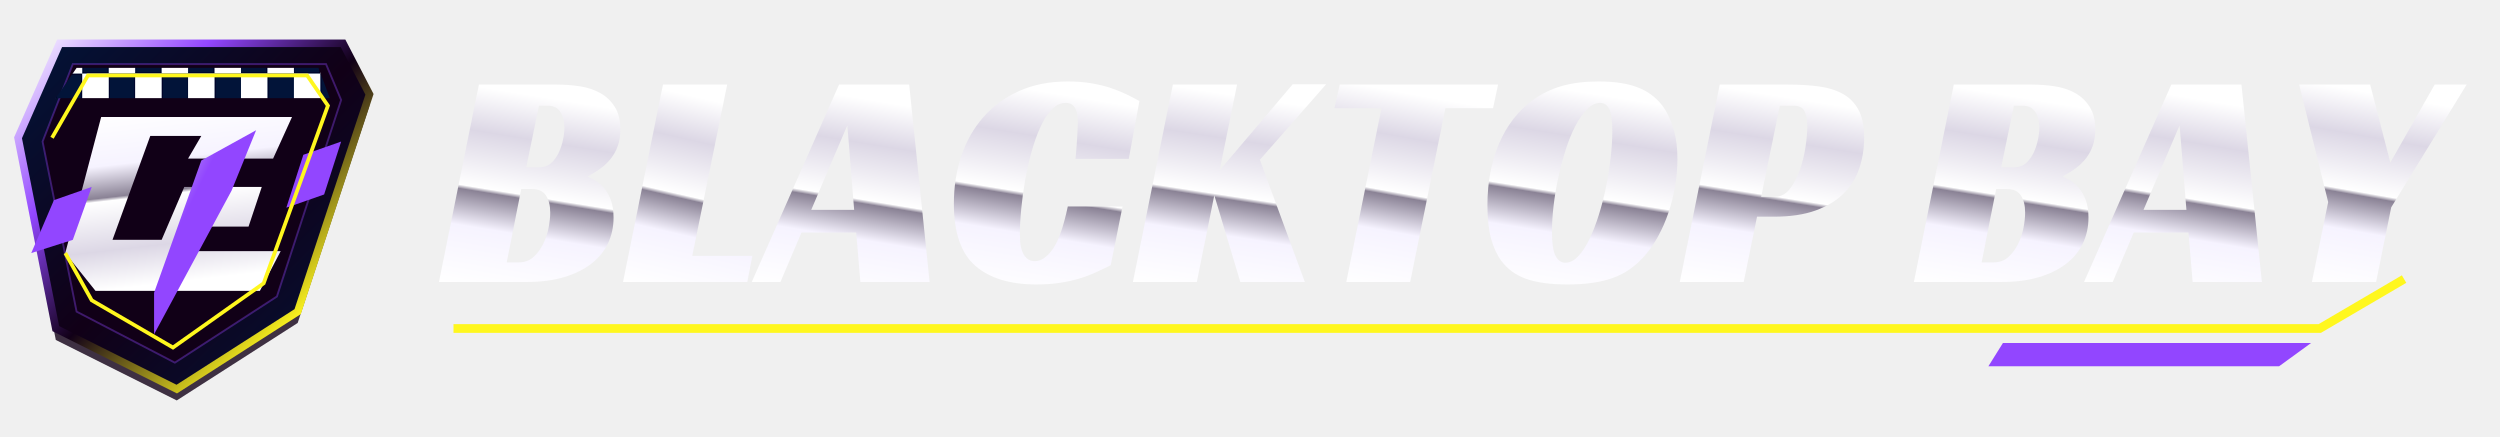
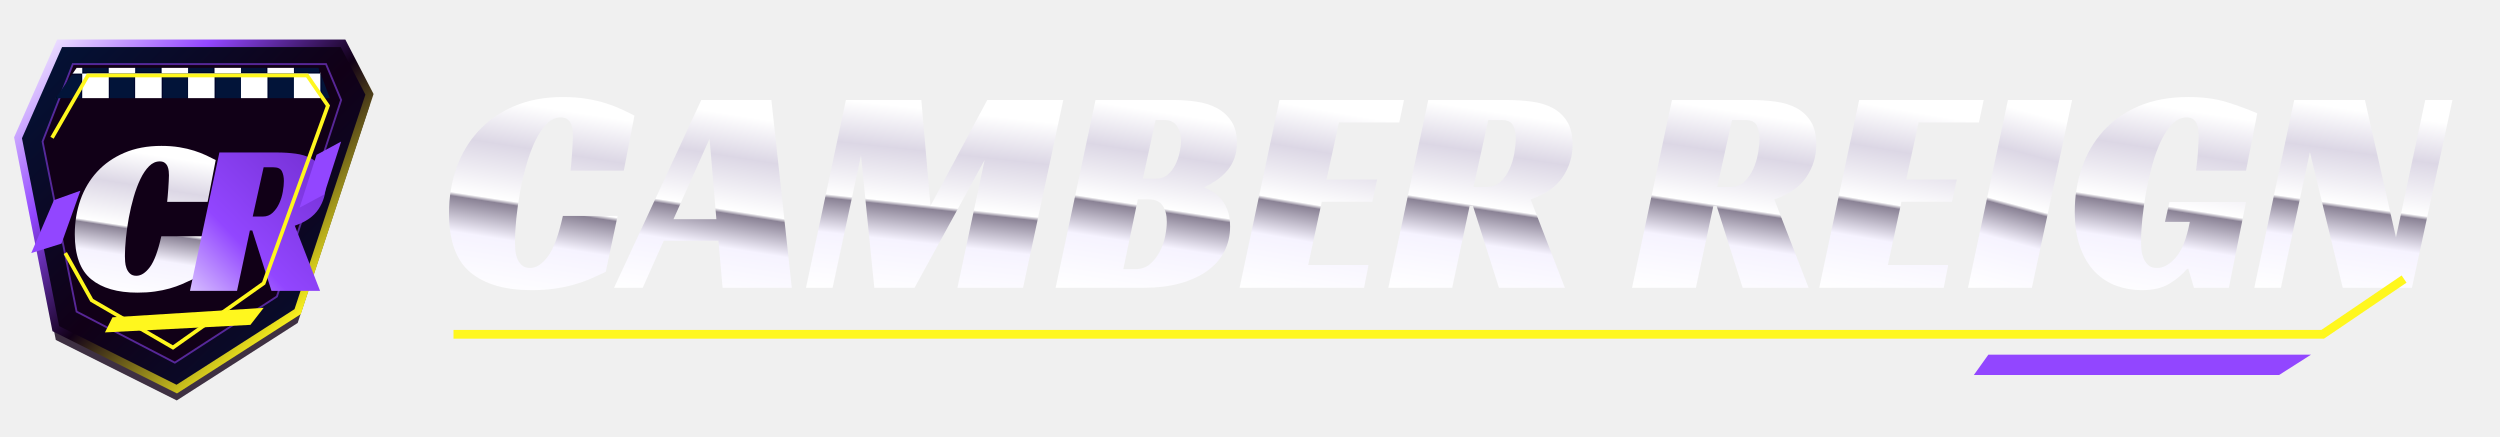
- <svg xmlns="http://www.w3.org/2000/svg" viewBox="0 0 860 150" role="img" aria-label="Blacktop Bay">
+ <svg xmlns="http://www.w3.org/2000/svg" viewBox="0 0 860 150" role="img" aria-label="Camber Reign">
  <defs>
-     <linearGradient id="chrome" x1="0" y1="0" x2="0.15" y2="1" gradientUnits="objectBoundingBox">
+     <linearGradient id="chrome" x1="0" y1="0" x2="0.15" y2="1">
      <stop stop-color="#FFFFFF" />
-       <stop offset=".3" stop-color="#F6F3FF" />
+       <stop offset=".30" stop-color="#F6F3FF" />
      <stop offset=".48" stop-color="#8A8295" />
-       <stop offset=".5" stop-color="#FFFFFF" />
+       <stop offset=".50" stop-color="#FFFFFF" />
      <stop offset=".78" stop-color="#DCD7E5" />
      <stop offset="1" stop-color="#FFFFFF" />
    </linearGradient>
-     <linearGradient id="cyan" x1="0" y1="0" x2="1" y2="1">
-       <stop stop-color="#DCD7E5" />
+     <linearGradient id="violet" x1="0" y1="0" x2="1" y2="1">
+       <stop stop-color="#D6BDFF" />
      <stop offset=".36" stop-color="#9246FF" />
-       <stop offset="1" stop-color="#9246FF" />
+       <stop offset="1" stop-color="#7430D3" />
    </linearGradient>
    <linearGradient id="dark" x1="0" y1="0" x2="1" y2="1">
      <stop stop-color="#021439" />
      <stop offset=".5" stop-color="#110017" />
      <stop offset="1" stop-color="#021439" />
    </linearGradient>
    <linearGradient id="edge" x1="0" y1="0" x2="1" y2="1">
      <stop stop-color="#FFFFFF" />
      <stop offset=".27" stop-color="#9246FF" />
      <stop offset=".5" stop-color="#110017" />
      <stop offset=".8" stop-color="#FFF71E" />
      <stop offset="1" stop-color="#9246FF" />
    </linearGradient>
    <pattern id="check" width="28" height="28" patternUnits="userSpaceOnUse">
      <path d="M0 0h14v14H0zm14 14h14v14H14z" fill="#FFFFFF" />
      <path d="M14 0h14v14H14zM0 14h14v14H0z" fill="#021439" />
    </pattern>
-     <filter id="glow">
-       <feGaussianBlur stdDeviation="3" />
-     </filter>
  </defs>
  <g class="emblem" transform="translate(1 -2) scale(.65)">
-     <path d="M30 26 180 26 194 53 156 168 92 209 28 177 8 76Z" fill="#110017" opacity=".8" transform="translate(0 6)" />
-     <path class="shield" d="M30 26 180 26 194 53 156 168 92 209 28 177 8 76Z" fill="url(#dark)" stroke="url(#edge)" stroke-width="4" />
-     <path d="m37 37 134 0 8 19-34 104-54 35-52-27-18-90Z" fill="#110017" stroke="#9246FF" stroke-opacity=".36" />
+     <path d="M30 26H180l14 27-38 115-64 41-64-32L8 76Z" fill="#110017" opacity=".8" transform="translate(0 6)" />
+     <path class="shield" d="M30 26H180l14 27-38 115-64 41-64-32L8 76Z" fill="url(#dark)" stroke="url(#edge)" stroke-width="4" />
+     <path d="M37 37H171l8 19-34 104-54 35-52-27-18-90Z" fill="#110017" stroke="#9246FF" stroke-opacity=".55" />
    <path d="M39 39h128l6 16H28Z" fill="url(#check)" />
-     <path d="M52 65 153 65 143 87 98 87 105 75 78 75 58 130 84 130 96 102 137 102 130 123 106 123 102 136 147 136 136 157 49 157 33 137Z" fill="url(#chrome)" />
-     <path class="apex" d="m105 88 29-16-13 32-41 76 0-22 25-70Z" fill="url(#cyan)" />
-     <path d="m27 109 20-7-10 28-22 7Zm132-24 20-7-9 28-20 7Z" fill="#9246FF" />
+     <g class="monogram-c" fill="url(#chrome)" transform="translate(34,157) scale(0.1189358,-0.1189358)">
+       <path transform="translate(0,0)" d="M564 54Q539 42 512.5 30.5Q486 19 456.0 10.5Q426 2 390.5 -3.0Q355 -8 313 -8Q179 -8 106.5 52.0Q34 112 34 252Q34 333 59.0 404.5Q84 476 133.0 529.5Q182 583 254.0 614.0Q326 645 419 645Q463 645 499.5 639.0Q536 633 565.5 623.5Q595 614 618.5 603.0Q642 592 661 582L625 396H445Q446 406 447.5 422.0Q449 438 450.0 454.5Q451 471 452.0 487.0Q453 503 453 514Q453 522 452.0 532.5Q451 543 447.0 553.0Q443 563 434.5 569.5Q426 576 412 576Q386 576 364.5 554.5Q343 533 326.0 497.5Q309 462 296.0 417.0Q283 372 274.5 325.5Q266 279 261.5 234.0Q257 189 257 155Q257 145 258.0 130.0Q259 115 264.0 101.0Q269 87 279.5 77.0Q290 67 308 67Q339 67 368.0 105.5Q397 144 419 243H604Z" />
+     </g>
+     <g class="monogram-r" fill="url(#violet)" transform="translate(99,157) scale(0.1153239,-0.1153239)">
+       <path transform="translate(0,0)" d="M623 484Q623 425 590.0 375.0Q557 325 481 299L597 0H374L286 277H275L216 0H0L135 635H398Q444 635 485.0 629.5Q526 624 556.5 607.5Q587 591 605.0 561.5Q623 532 623 484ZM335 341Q361 341 379.5 358.5Q398 376 409.5 401.0Q421 426 426.0 454.5Q431 483 431 504Q431 530 422.0 548.5Q413 567 383 567H338L288 341Z" />
+     </g>
+     <path class="apex" d="m58 171 80-5-7 9-77 4Z" fill="#FFF71E" />
+     <path d="m27 109 14-5-10 28-16 5Zm139-24 13-7-9 28-13 7Z" fill="#9246FF" />
    <path class="road-trace" d="M26 76 45 43h116l11 16-34 94-48 34-43-25-14-25" fill="none" stroke="#FFF71E" stroke-width="2" />
  </g>
-   <g class="" fill="url(#chrome)" transform="translate(151,97) scale(0.1017999,-0.1069444)">
-     <path transform="translate(0,0)" d="M613 490Q613 461 604.5 438.0Q596 415 581.0 397.0Q566 379 546.0 365.0Q526 351 502 339Q513 335 528.0 326.5Q543 318 557.0 303.0Q571 288 580.5 264.5Q590 241 590 207Q590 162 571.0 124.0Q552 86 514.5 58.5Q477 31 422.5 15.5Q368 0 297 0H0L135 635H398Q437 635 475.5 629.5Q514 624 544.5 608.0Q575 592 594.0 563.5Q613 535 613 490ZM341 369Q363 369 378.5 382.0Q394 395 404.0 414.5Q414 434 419.0 456.5Q424 479 424 497Q424 526 410.5 546.5Q397 567 368 567H338L295 369ZM269 63Q299 63 319.0 80.0Q339 97 352.0 122.0Q365 147 370.5 174.5Q376 202 376 223Q376 258 361.5 278.5Q347 299 315 299H278L229 63Z" />
-     <path transform="translate(622,0)" d="M135 635H352L234 84H437L420 0H0Z" />
-     <path transform="translate(1104,0)" d="M554 0H320L306 159H121L50 0H-47L248 635H485ZM154 232H299L276 504Z" />
-     <path transform="translate(1706,0)" d="M564 54Q539 42 512.5 30.5Q486 19 456.0 10.5Q426 2 390.5 -3.0Q355 -8 313 -8Q179 -8 106.5 52.0Q34 112 34 252Q34 333 59.0 404.5Q84 476 133.0 529.5Q182 583 254.0 614.0Q326 645 419 645Q463 645 499.5 639.0Q536 633 565.5 623.5Q595 614 618.5 603.0Q642 592 661 582L625 396H445Q446 406 447.5 422.0Q449 438 450.0 454.5Q451 471 452.0 487.0Q453 503 453 514Q453 522 452.0 532.5Q451 543 447.0 553.0Q443 563 434.5 569.5Q426 576 412 576Q386 576 364.5 554.5Q343 533 326.0 497.5Q309 462 296.0 417.0Q283 372 274.5 325.5Q266 279 261.5 234.0Q257 189 257 155Q257 145 258.0 130.0Q259 115 264.0 101.0Q269 87 279.5 77.0Q290 67 308 67Q339 67 368.0 105.5Q397 144 419 243H604Z" />
-     <path transform="translate(2345,0)" d="M293 359 540 636H653L429 393L581 0H363L275 279L216 0H0L135 635H352Z" />
-     <path transform="translate(2953,0)" d="M609 559H448L329 0H113L232 559H73L91 635H626Z" />
-     <path transform="translate(3508,0)" d="M411 645Q497 645 550.5 623.0Q604 601 635 555Q655 524 666.0 485.0Q677 446 677 395Q677 351 669.0 307.0Q661 263 646.5 222.5Q632 182 611.5 146.5Q591 111 566 84Q519 33 457.5 12.5Q396 -8 306 -8Q219 -8 166.0 10.0Q113 28 82 68Q60 96 47.5 139.0Q35 182 35 247Q35 358 74.5 445.5Q114 533 187 584Q231 615 285.0 630.0Q339 645 411 645ZM298 62Q321 62 341.5 82.5Q362 103 379.5 137.5Q397 172 411.5 216.0Q426 260 436.0 307.0Q446 354 451.5 400.5Q457 447 457 485Q457 537 446.5 556.5Q436 576 416 576Q393 576 372.0 556.0Q351 536 332.5 502.5Q314 469 299.5 425.5Q285 382 274.5 336.0Q264 290 258.5 245.0Q253 200 253 162Q253 105 265.5 83.5Q278 62 298 62Z" />
-     <path transform="translate(4193,0)" d="M321 274Q351 274 371.5 299.0Q392 324 405.5 360.0Q419 396 425.0 435.0Q431 474 431 503Q431 530 422.0 548.5Q413 567 383 567H338L275 274ZM261 210 216 0H0L135 635H366Q423 635 470.0 629.0Q517 623 551.0 605.0Q585 587 604.0 553.5Q623 520 623 464Q623 412 606.5 365.5Q590 319 553.5 284.5Q517 250 459.0 230.0Q401 210 318 210Z" />
-     <path transform="translate(4793,0)" d="" />
-     <path transform="translate(4984,0)" d="M613 490Q613 461 604.5 438.0Q596 415 581.0 397.0Q566 379 546.0 365.0Q526 351 502 339Q513 335 528.0 326.5Q543 318 557.0 303.0Q571 288 580.5 264.5Q590 241 590 207Q590 162 571.0 124.0Q552 86 514.5 58.5Q477 31 422.5 15.5Q368 0 297 0H0L135 635H398Q437 635 475.5 629.5Q514 624 544.5 608.0Q575 592 594.0 563.5Q613 535 613 490ZM341 369Q363 369 378.5 382.0Q394 395 404.0 414.5Q414 434 419.0 456.5Q424 479 424 497Q424 526 410.5 546.5Q397 567 368 567H338L295 369ZM269 63Q299 63 319.0 80.0Q339 97 352.0 122.0Q365 147 370.5 174.5Q376 202 376 223Q376 258 361.5 278.5Q347 299 315 299H278L229 63Z" />
-     <path transform="translate(5606,0)" d="M554 0H320L306 159H121L50 0H-47L248 635H485ZM154 232H299L276 504Z" />
-     <path transform="translate(6208,0)" d="M389 240 338 0H121L176 257L78 635H318L386 384L536 635H644Z" />
+   <g class="" fill="url(#chrome)" transform="translate(151,99) scale(0.1017399,-0.1017399)">
+     <path transform="translate(0,0)" d="M564 54Q539 42 512.5 30.5Q486 19 456.0 10.5Q426 2 390.5 -3.0Q355 -8 313 -8Q179 -8 106.5 52.0Q34 112 34 252Q34 333 59.0 404.5Q84 476 133.0 529.5Q182 583 254.0 614.0Q326 645 419 645Q463 645 499.5 639.0Q536 633 565.5 623.5Q595 614 618.5 603.0Q642 592 661 582L625 396H445Q446 406 447.5 422.0Q449 438 450.0 454.5Q451 471 452.0 487.0Q453 503 453 514Q453 522 452.0 532.5Q451 543 447.0 553.0Q443 563 434.5 569.5Q426 576 412 576Q386 576 364.5 554.5Q343 533 326.0 497.5Q309 462 296.0 417.0Q283 372 274.5 325.5Q266 279 261.5 234.0Q257 189 257 155Q257 145 258.0 130.0Q259 115 264.0 101.0Q269 87 279.5 77.0Q290 67 308 67Q339 67 368.0 105.5Q397 144 419 243H604Z" />
+     <path transform="translate(639,0)" d="M554 0H320L306 159H121L50 0H-47L248 635H485ZM154 232H299L276 504Z" />
+     <path transform="translate(1241,0)" d="M734 0H512L604 432L367 0H231L186 447L90 0H0L135 635H390L421 277L613 635H870Z" />
+     <path transform="translate(2085,0)" d="M613 490Q613 461 604.5 438.0Q596 415 581.0 397.0Q566 379 546.0 365.0Q526 351 502 339Q513 335 528.0 326.5Q543 318 557.0 303.0Q571 288 580.5 264.5Q590 241 590 207Q590 162 571.0 124.0Q552 86 514.5 58.5Q477 31 422.5 15.5Q368 0 297 0H0L135 635H398Q437 635 475.5 629.5Q514 624 544.5 608.0Q575 592 594.0 563.5Q613 535 613 490ZM341 369Q363 369 378.5 382.0Q394 395 404.0 414.5Q414 434 419.0 456.5Q424 479 424 497Q424 526 410.5 546.5Q397 567 368 567H338L295 369ZM269 63Q299 63 319.0 80.0Q339 97 352.0 122.0Q365 147 370.5 174.5Q376 202 376 223Q376 258 361.5 278.5Q347 299 315 299H278L229 63Z" />
+     <path transform="translate(2707,0)" d="M135 635H556L540 559H336L294 366H465L449 291H278L232 77H436L421 0H0Z" />
+     <path transform="translate(3210,0)" d="M623 484Q623 425 590.0 375.0Q557 325 481 299L597 0H374L286 277H275L216 0H0L135 635H398Q444 635 485.0 629.5Q526 624 556.5 607.5Q587 591 605.0 561.5Q623 532 623 484ZM335 341Q361 341 379.5 358.5Q398 376 409.5 401.0Q421 426 426.0 454.5Q431 483 431 504Q431 530 422.0 548.5Q413 567 383 567H338L288 341Z" />
+     <path transform="translate(3843,0)" d="" />
+     <path transform="translate(4034,0)" d="M623 484Q623 425 590.0 375.0Q557 325 481 299L597 0H374L286 277H275L216 0H0L135 635H398Q444 635 485.0 629.5Q526 624 556.5 607.5Q587 591 605.0 561.5Q623 532 623 484ZM335 341Q361 341 379.5 358.5Q398 376 409.5 401.0Q421 426 426.0 454.5Q431 483 431 504Q431 530 422.0 548.5Q413 567 383 567H338L288 341Z" />
+     <path transform="translate(4667,0)" d="M135 635H556L540 559H336L294 366H465L449 291H278L232 77H436L421 0H0Z" />
+     <path transform="translate(5170,0)" d="M216 0H0L135 635H352Z" />
+     <path transform="translate(5496,0)" d="M355 290H614L556 0H438L419 64H415Q389 34 353.5 13.0Q318 -8 261 -8Q217 -8 176.5 6.5Q136 21 104.5 52.5Q73 84 54.0 135.0Q35 186 35 258Q35 336 59.0 406.0Q83 476 131.0 529.5Q179 583 251.0 614.0Q323 645 419 645Q493 645 548.0 628.0Q603 611 652 590L614 396H445Q446 407 448.0 422.0Q450 437 451.0 453.5Q452 470 453.0 486.0Q454 502 454 514Q454 522 453.0 532.5Q452 543 448.0 553.0Q444 563 436.0 569.5Q428 576 413 576Q387 576 365.5 554.5Q344 533 327.0 497.5Q310 462 297.5 417.0Q285 372 276.5 325.5Q268 279 263.5 234.5Q259 190 259 157Q259 147 260.0 132.0Q261 117 266.5 102.5Q272 88 282.5 77.5Q293 67 313 67Q346 67 377.0 103.0Q408 139 424 223H340Z" />
+     <path transform="translate(6138,0)" d="M533 0H299L188 459L90 0H0L135 635H374L479 170L578 635H670Z" />
  </g>
-   <path d="m156 113 642 0 29-17" fill="none" stroke="#FFF71E" stroke-width="3" />
-   <path d="m689 118 106 0-11 8H684Z" fill="#9246FF" />
+   <path d="M156 115H799l28-19" fill="none" stroke="#FFF71E" stroke-width="3" />
+   <path d="M684 122H795l-11 7H679Z" fill="#9246FF" />
</svg>
